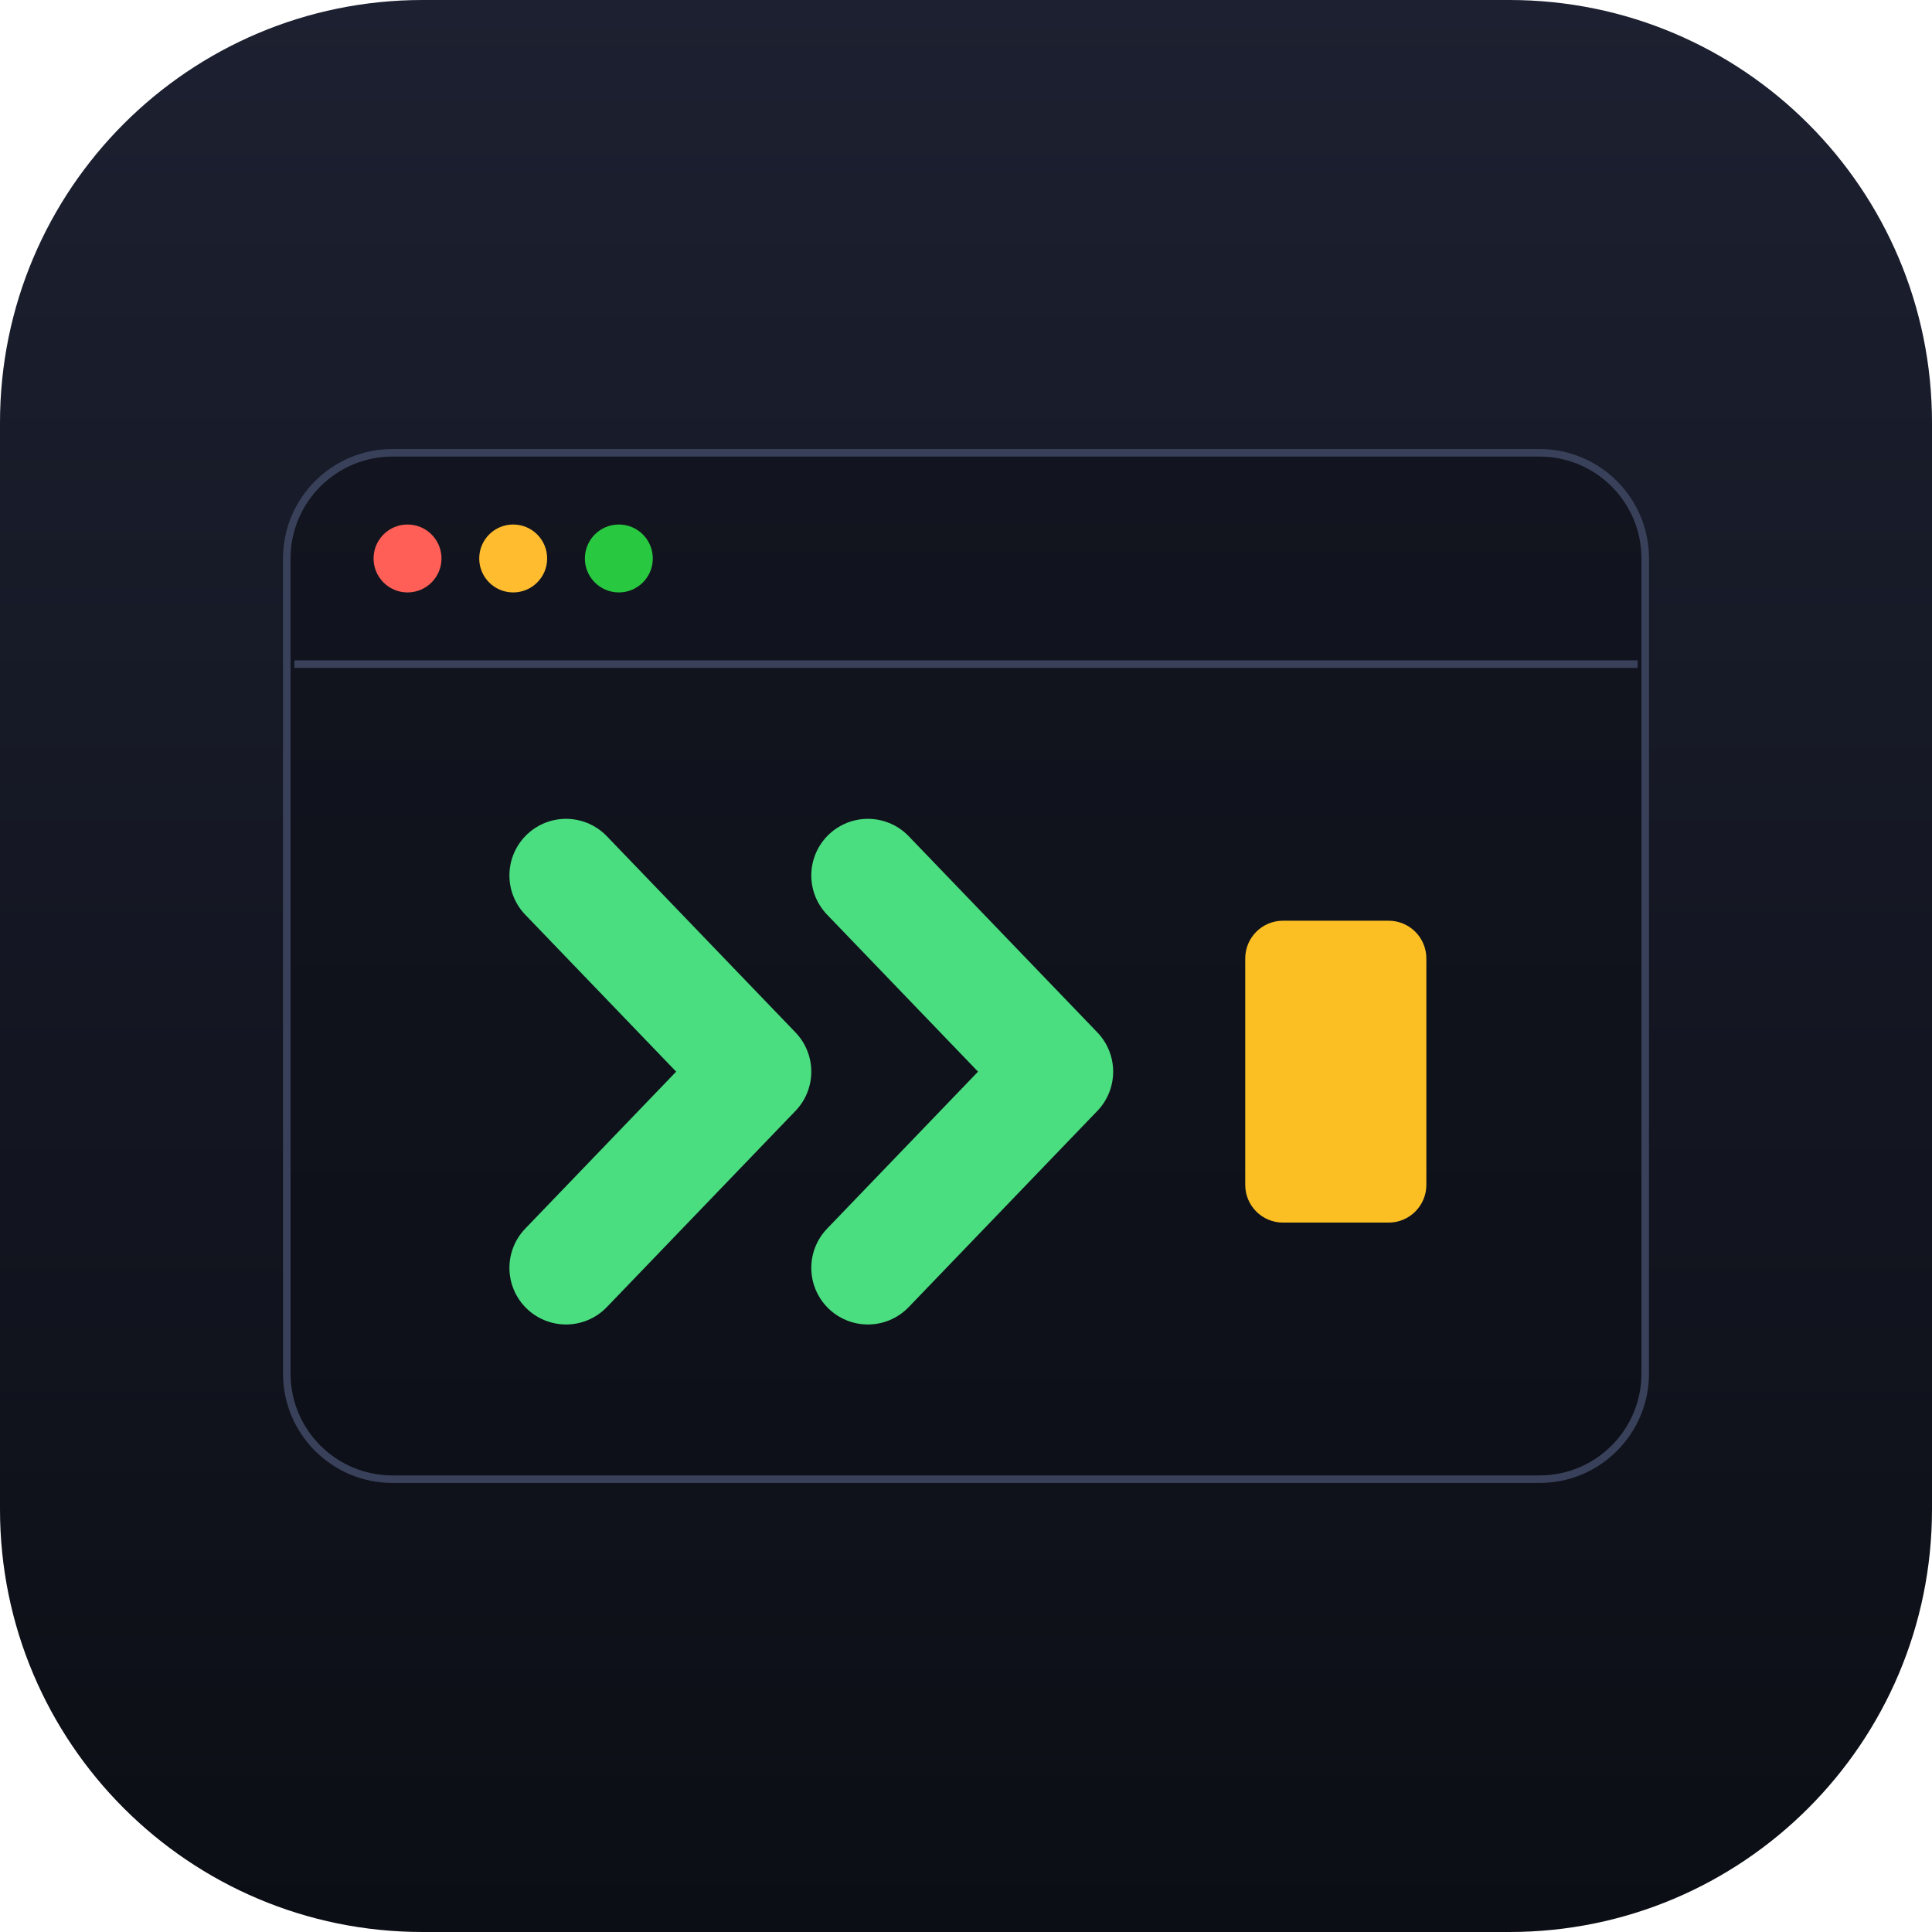
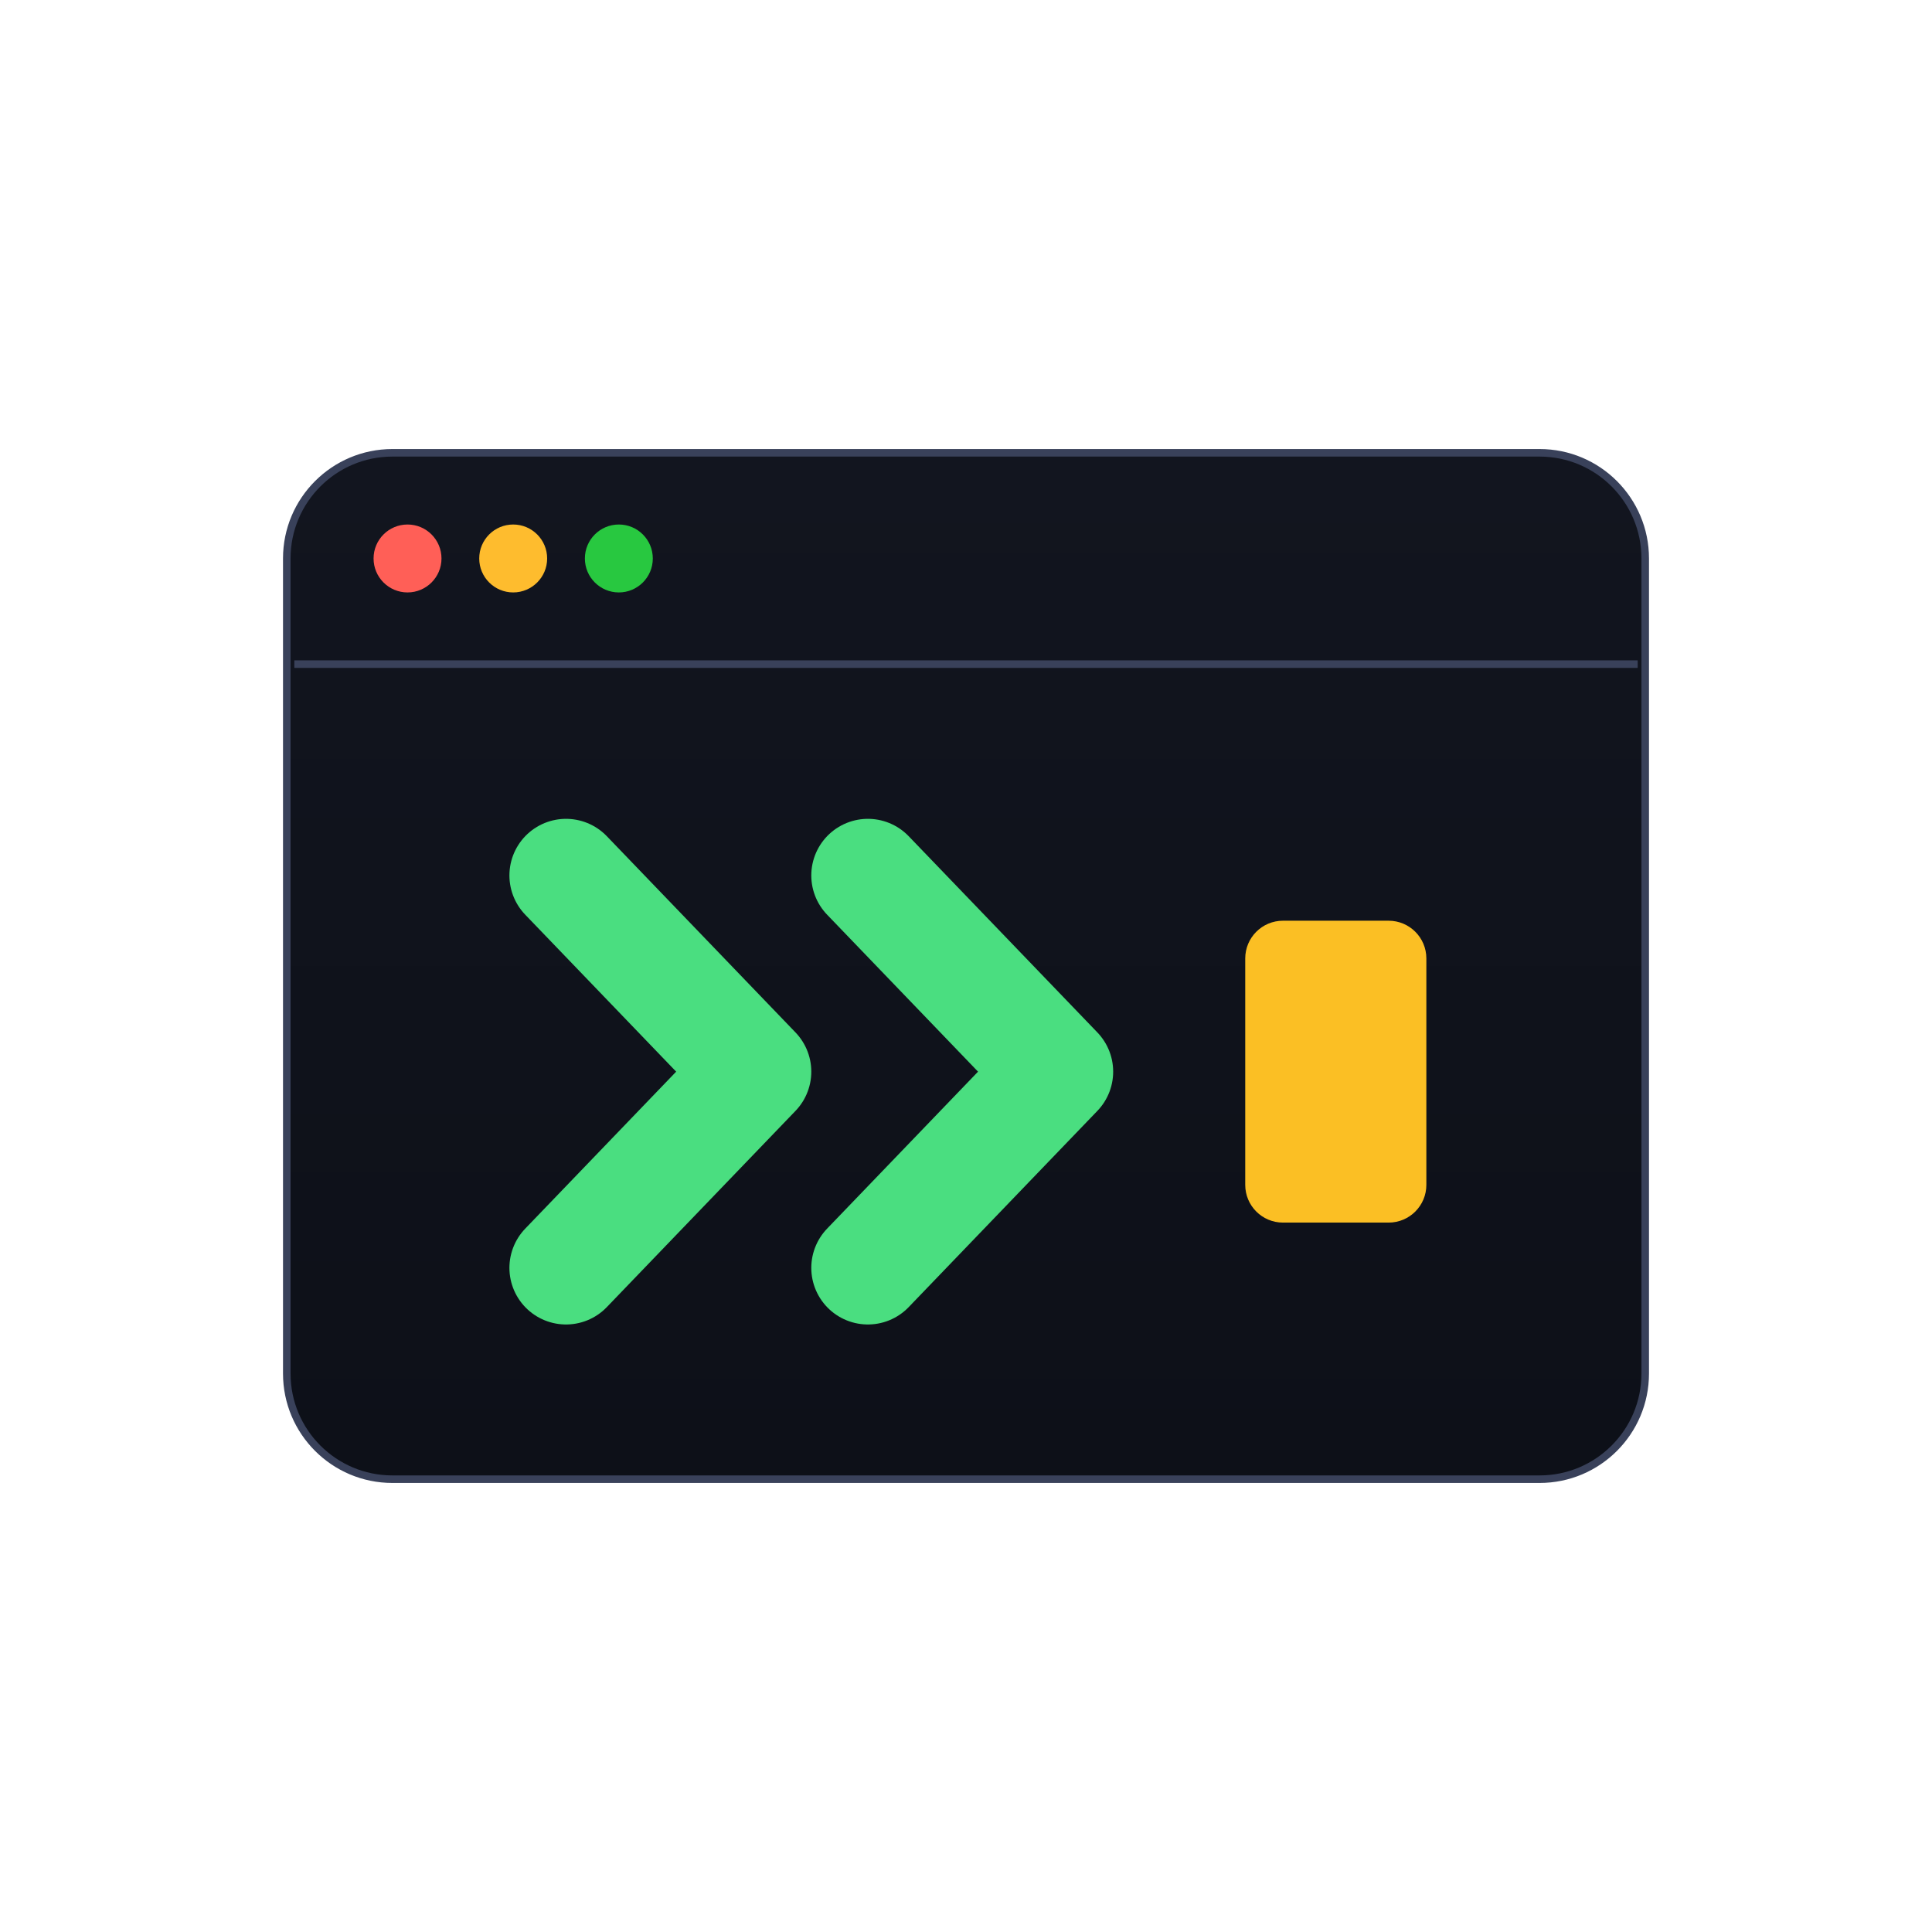
<svg xmlns="http://www.w3.org/2000/svg" viewBox="0 0 512 512" width="512" height="512" role="img" aria-labelledby="sven-logo-title">
  <defs>
    <linearGradient id="bg" x1="0" y1="0" x2="0" y2="1">
-       <stop offset="0" stop-color="#1c2030" />
-       <stop offset="1" stop-color="#0c0e15" />
+       <stop offset="0" stop-color="#00000000" />
+       <stop offset="1" stop-color="#00000000" />
    </linearGradient>
    <linearGradient id="screen" x1="0" y1="0" x2="0" y2="1">
      <stop offset="0" stop-color="#12151f" />
      <stop offset="1" stop-color="#0d1018" />
    </linearGradient>
  </defs>
  <rect width="512" height="512" rx="112" fill="url(#bg)" />
  <rect x="76" y="120" width="360" height="272" rx="28" fill="url(#screen)" stroke="#39415a" stroke-width="2" />
  <circle cx="108" cy="148" r="9" fill="#ff5f57" />
  <circle cx="136" cy="148" r="9" fill="#febc2e" />
  <circle cx="164" cy="148" r="9" fill="#28c840" />
  <line x1="78" y1="176" x2="434" y2="176" stroke="#39415a" stroke-width="2" />
  <g fill="none" stroke="#4ade80" stroke-width="30" stroke-linecap="round" stroke-linejoin="round">
    <path d="M150 232 L200 284 L150 336" />
    <path d="M230 232 L280 284 L230 336" />
  </g>
  <rect x="330" y="244" width="48" height="80" rx="10" fill="#fbbf24" />
</svg>
